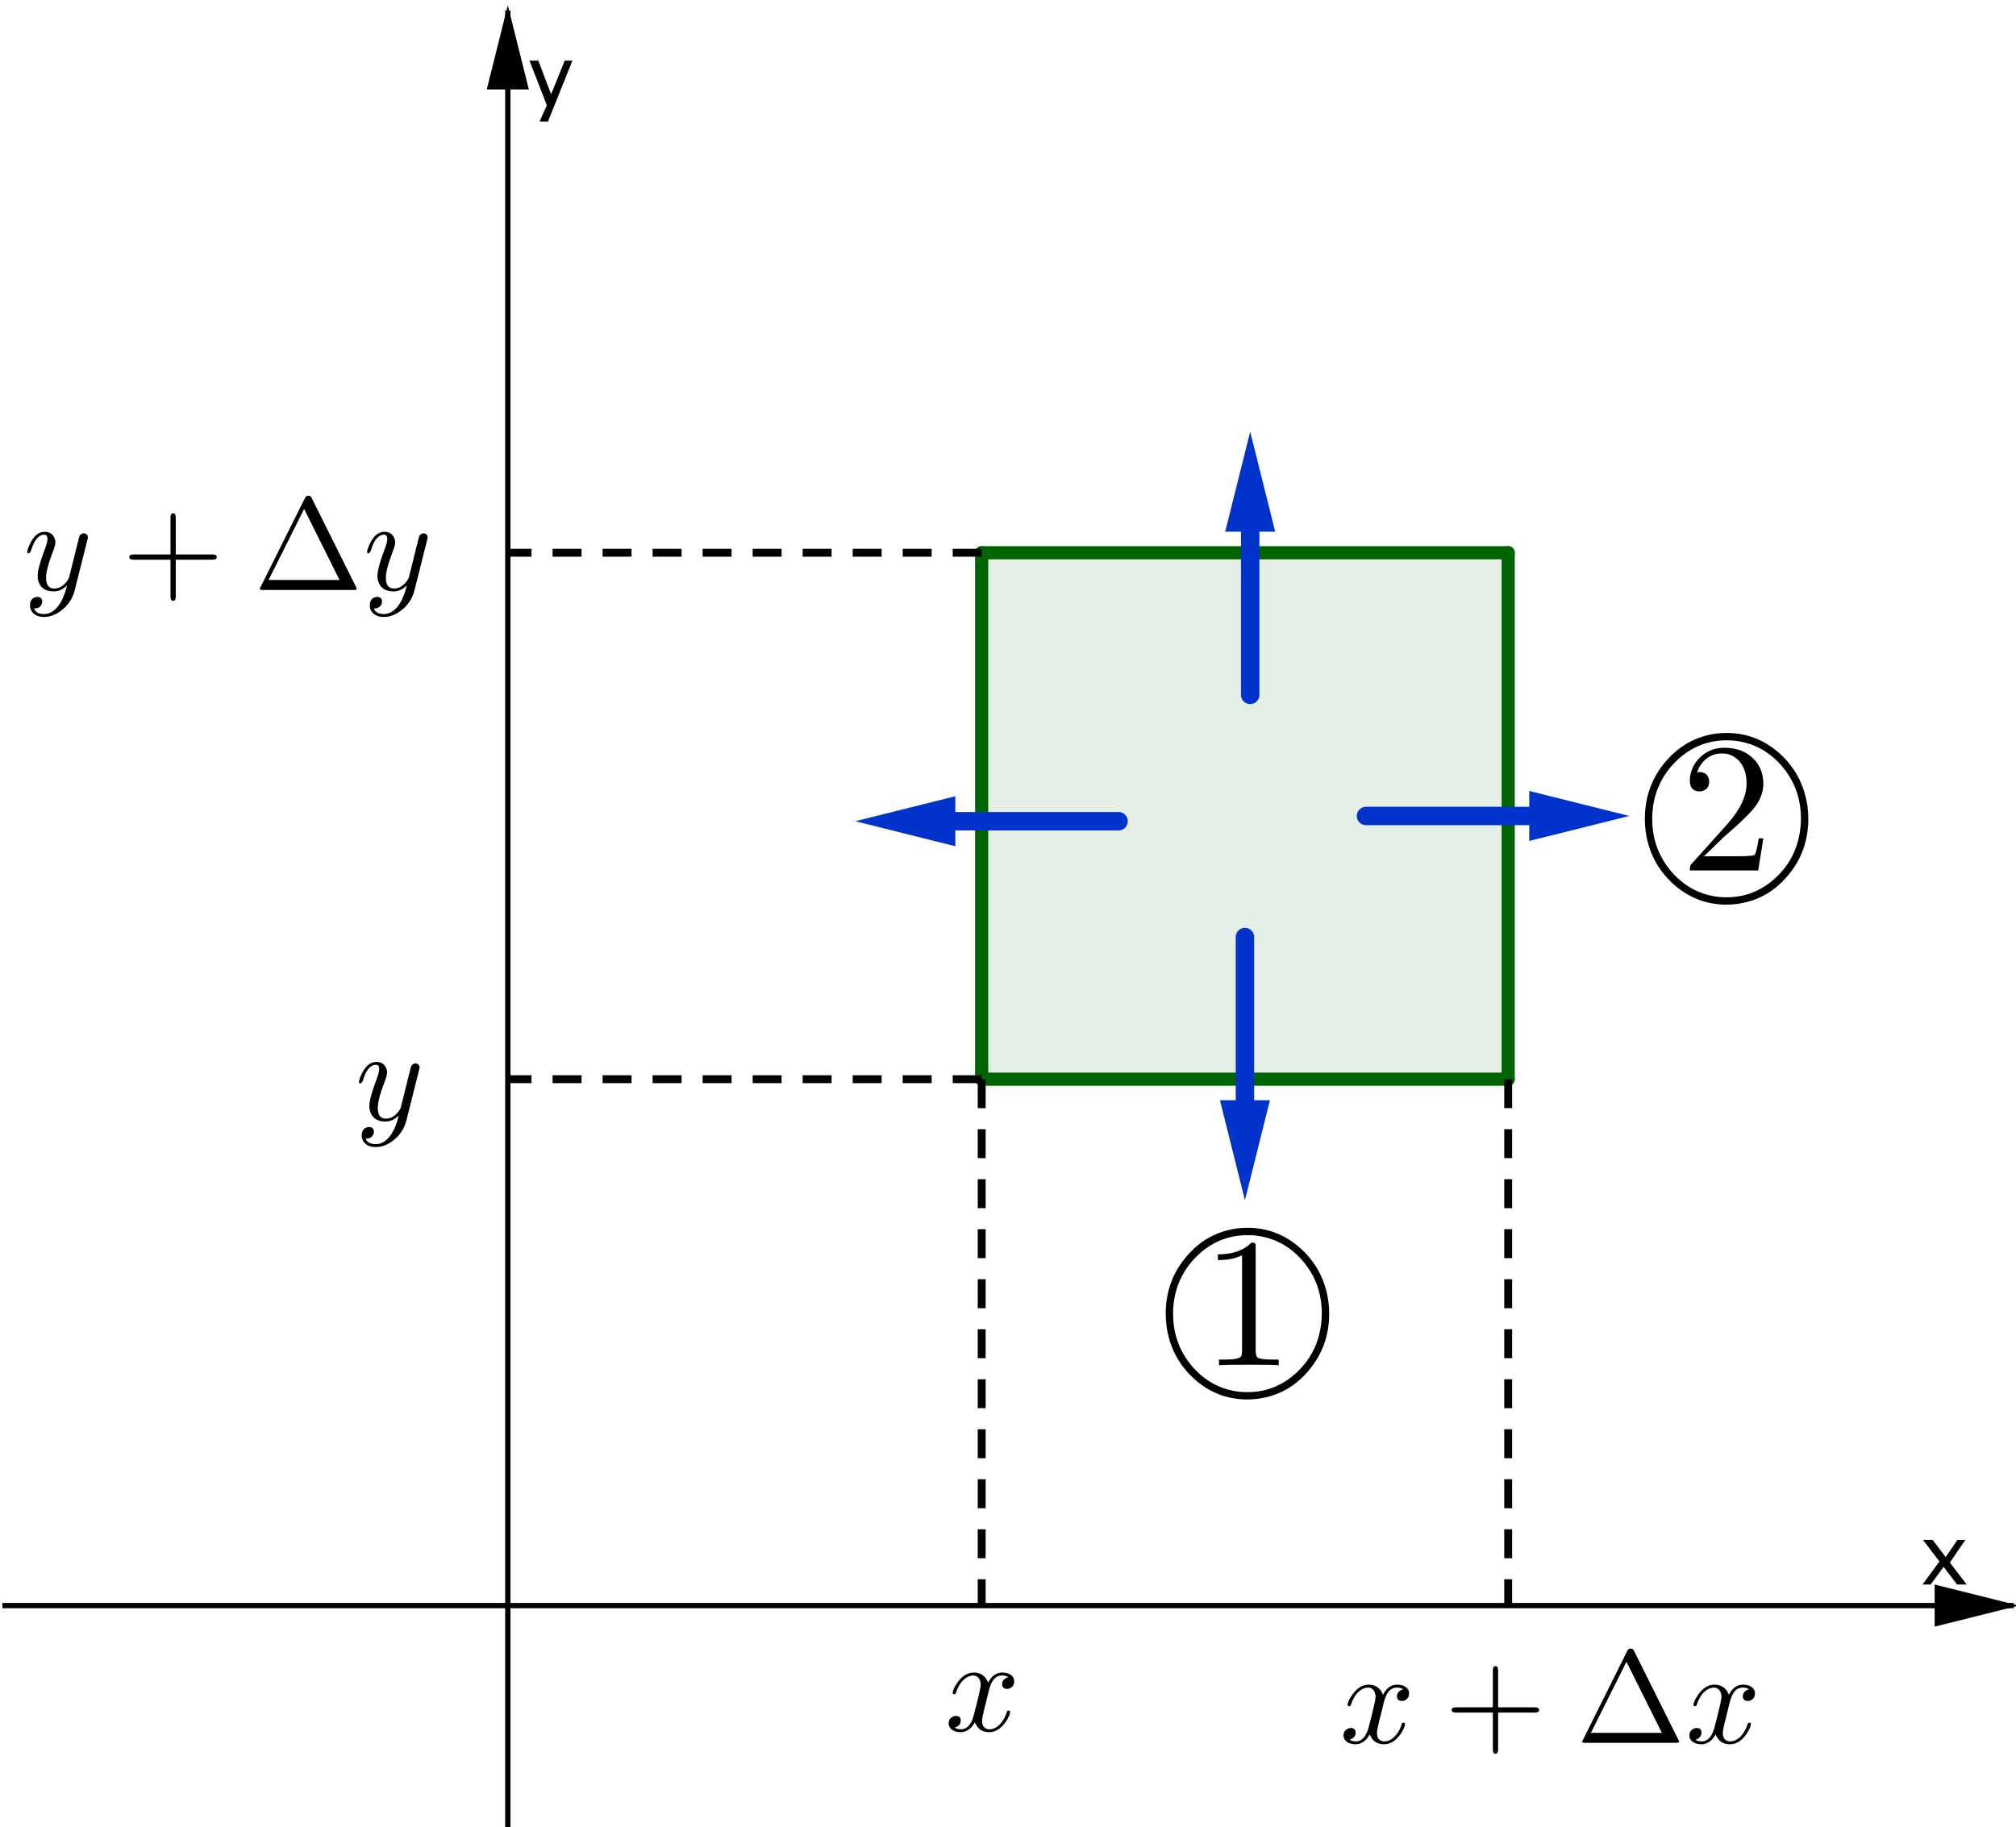
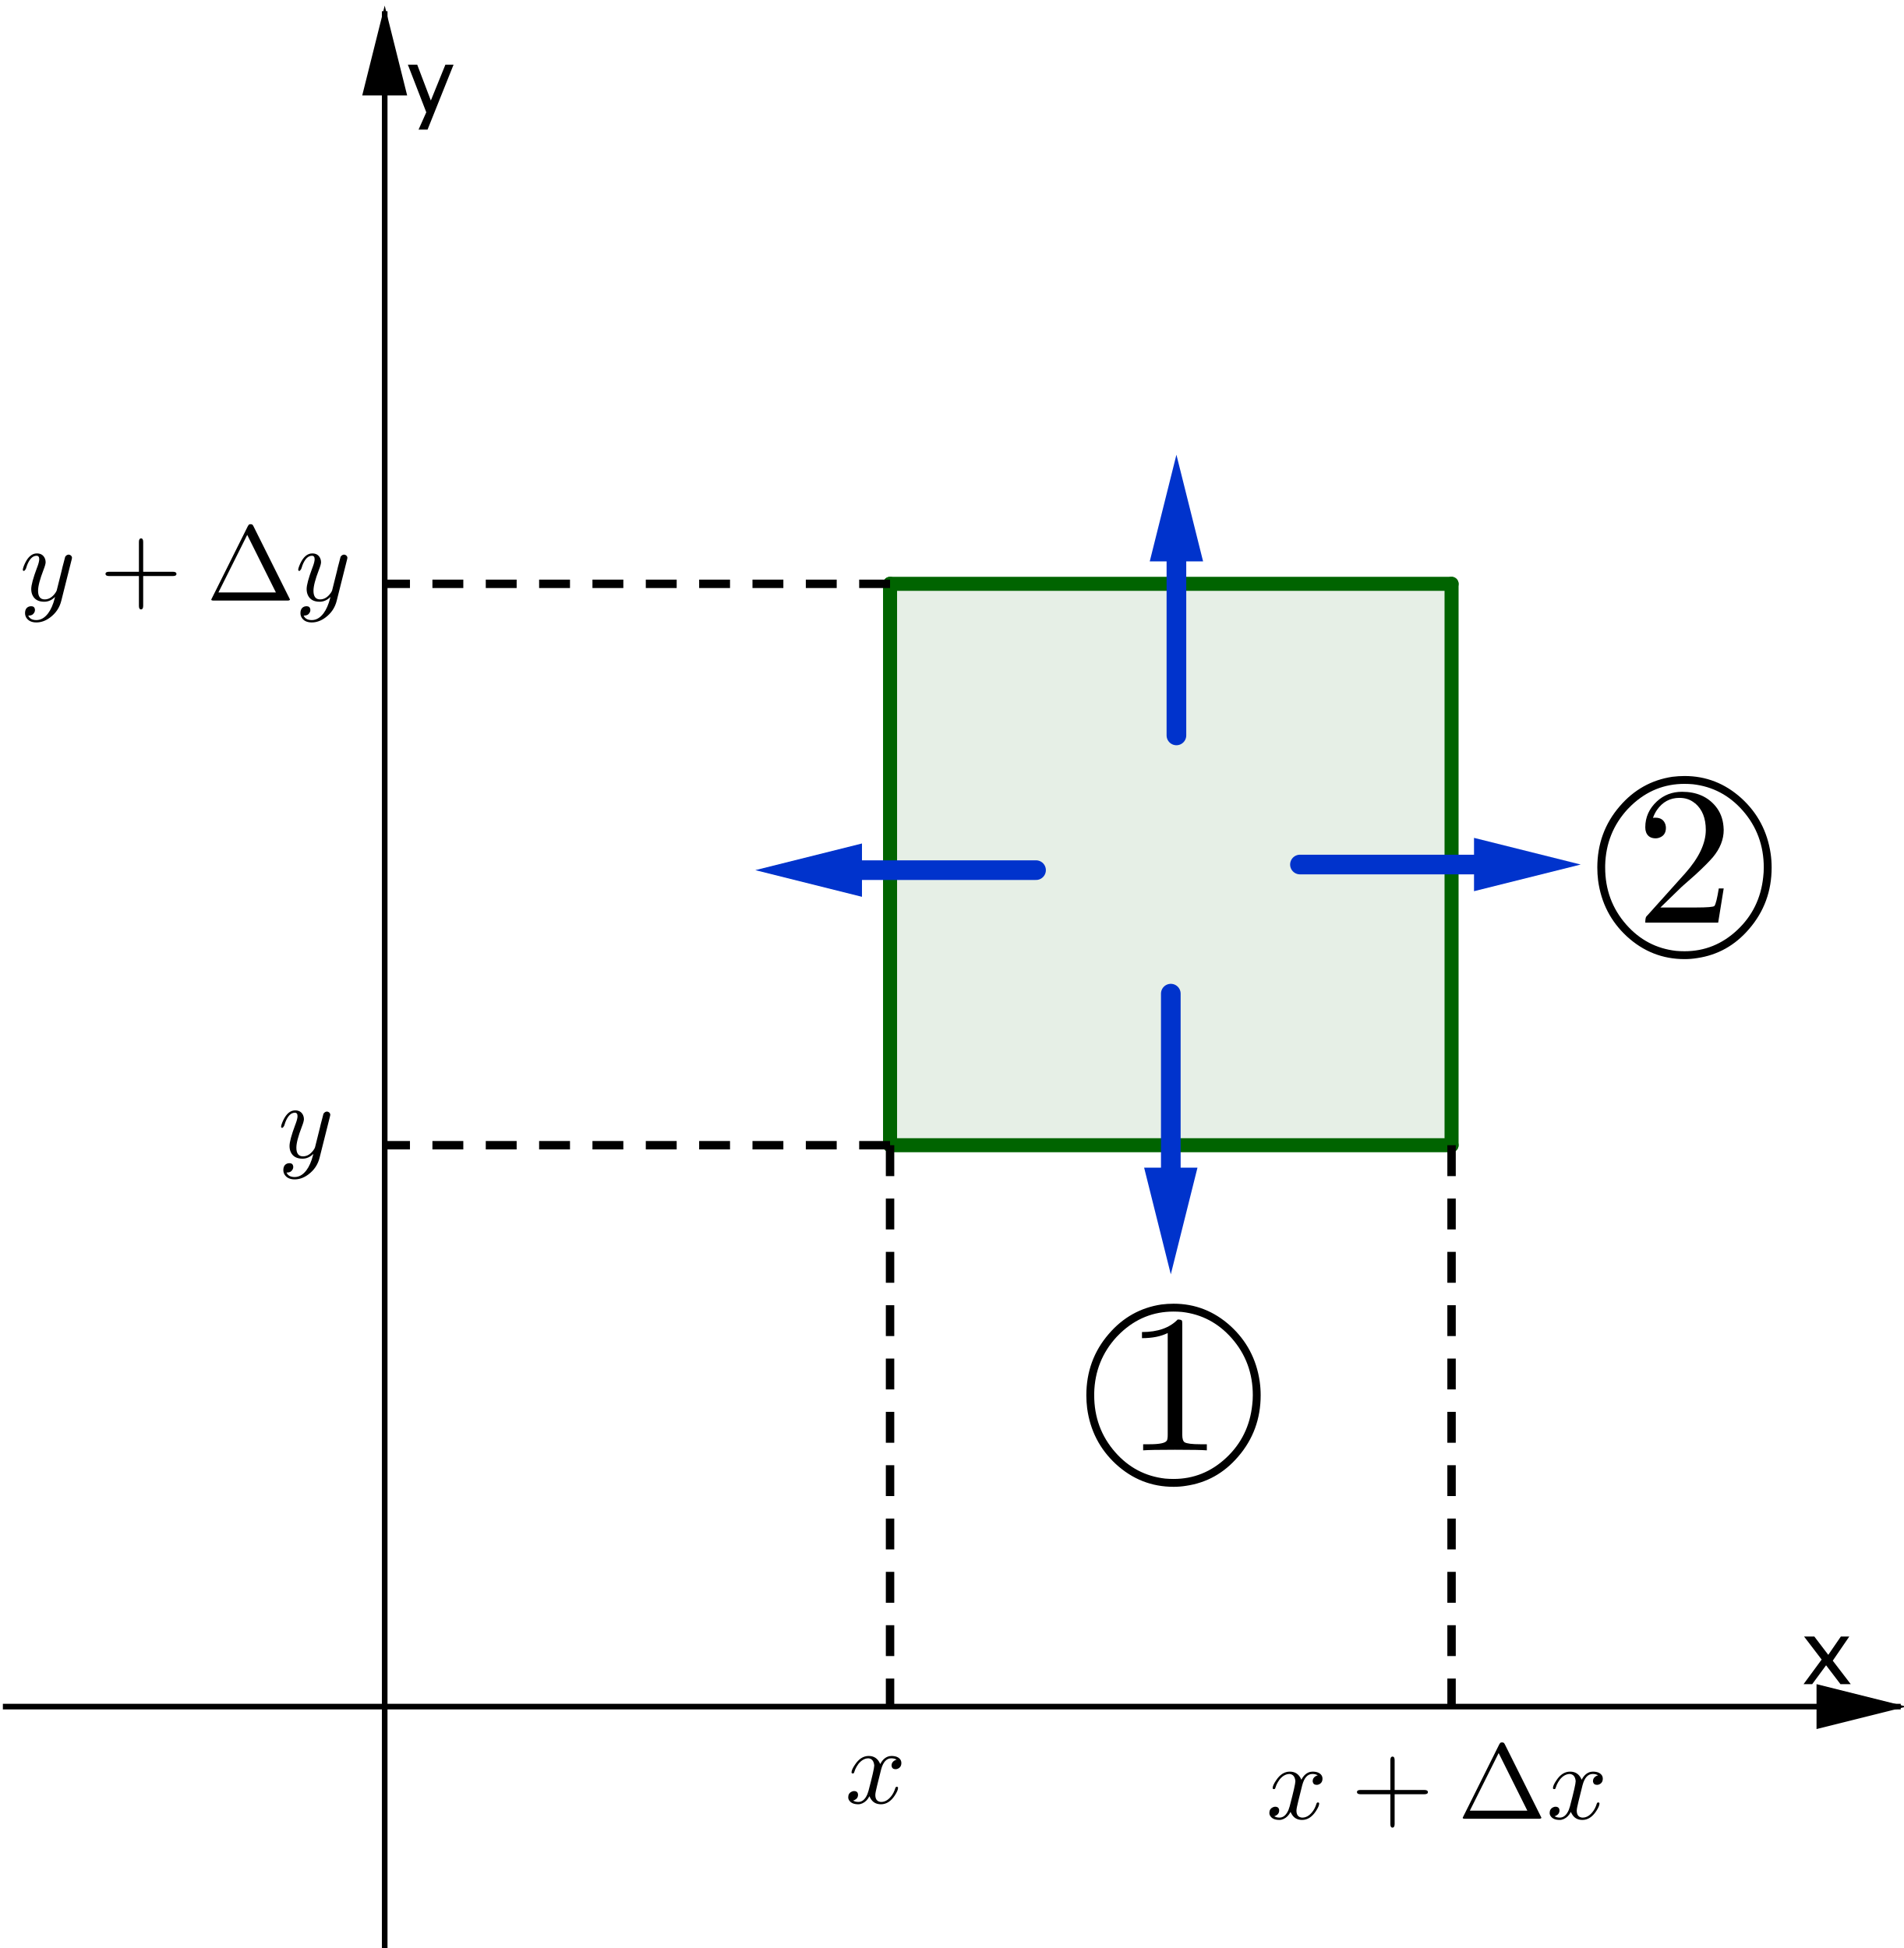
- <svg xmlns="http://www.w3.org/2000/svg" version="1.1" baseProfile="full" width="7.68cm" height="6.96cm" viewBox="0 0 382 347">
+ <svg xmlns="http://www.w3.org/2000/svg" version="1.1" baseProfile="full" width="6.8cm" height="6.96cm" viewBox="0 0 338 347">
  <g stroke-linejoin="miter" stroke-dashoffset="0" stroke-dasharray="none" stroke-width="1" stroke-miterlimit="10.000" stroke-linecap="square">
-     <clipPath id="clipf5a76d91-ccb7-4943-9542-e027c206a05f">
-       <path d="M 0 0 L 0 348.00 L 384.00 348.00 L 384.00 0 z" />
+     <clipPath id="clip9ae12193-d553-4bf1-9057-051fea4998c6">
+       <path d="M 0 0 L 0 348.00 L 340.00 348.00 L 340.00 0 z" />
    </clipPath>
    <g clip-path="url(#clip1)">
      <g stroke-linecap="butt" fill="none" stroke-opacity="1" stroke="#000000">
-         <path d="M 96.000 2 L 96.000 348.00" />
-       </g>
-     </g>
-     <clipPath id="clip54fddfed-8ec9-4b27-a1eb-211679fb5593">
-       <path d="M 0 0 L 0 348.00 L 384.00 348.00 L 384.00 0 z" />
+         <path d="M 68.000 2 L 68.000 348.00" />
+       </g>
+     </g>
+     <clipPath id="clip8e96bcf0-d6ca-421d-8b71-a5810234c056">
+       <path d="M 0 0 L 0 348.00 L 340.00 348.00 L 340.00 0 z" />
    </clipPath>
    <g clip-path="url(#clip2)">
      <g fill-opacity="1" fill-rule="evenodd" stroke="none" fill="#000000">
-         <path d="M 96.000 1 L 92.000 17.000 L 100.00 17.000" />
-       </g>
-     </g>
-     <clipPath id="clipb3a386b8-7bfa-4c34-b849-2a74854b90ea">
-       <path d="M 0 0 L 0 348.00 L 384.00 348.00 L 384.00 0 z" />
+         <path d="M 68.000 1 L 64.000 17.000 L 72.000 17.000" />
+       </g>
+     </g>
+     <clipPath id="clip9962ecc7-0a0c-494b-a7c6-99ac85538ab0">
+       <path d="M 0 0 L 0 348.00 L 340.00 348.00 L 340.00 0 z" />
    </clipPath>
    <g clip-path="url(#clip3)">
      <g fill-opacity="1" fill-rule="nonzero" stroke="none" fill="#000000">
-         <path d="M 364.69 301.00 L 367.91 296.62 L 364.78 292.52 L 366.61 292.52 L 369.09 295.78 L 371.33 292.52 L 372.83 292.52 L 369.89 296.82 L 373.09 301.00 L 371.26 301.00 L 368.70 297.64 L 366.23 301.00 z" />
-       </g>
-     </g>
-     <clipPath id="clip3af78b5c-2712-4548-a642-201ac1ee5477">
-       <path d="M 0 0 L 0 348.00 L 384.00 348.00 L 384.00 0 z" />
+         <path d="M 320.69 300.00 L 323.91 295.62 L 320.78 291.52 L 322.61 291.52 L 325.09 294.78 L 327.33 291.52 L 328.83 291.52 L 325.89 295.82 L 329.09 300.00 L 327.26 300.00 L 324.70 296.64 L 322.23 300.00 z" />
+       </g>
+     </g>
+     <clipPath id="clipfbcf6be1-4d31-4c68-b67e-76f422198481">
+       <path d="M 0 0 L 0 348.00 L 340.00 348.00 L 340.00 0 z" />
    </clipPath>
    <g clip-path="url(#clip4)">
      <g stroke-linecap="butt" fill="none" stroke-opacity="1" stroke="#000000">
-         <path d="M 0 305.00 L 382.00 305.00" />
-       </g>
-     </g>
-     <clipPath id="clip9bc719bb-3a23-44fe-ac53-465cf47d58a6">
-       <path d="M 0 0 L 0 348.00 L 384.00 348.00 L 384.00 0 z" />
+         <path d="M 0 304.00 L 338.00 304.00" />
+       </g>
+     </g>
+     <clipPath id="clip79d69c53-ed7d-4690-8ce3-50c0775684d0">
+       <path d="M 0 0 L 0 348.00 L 340.00 348.00 L 340.00 0 z" />
    </clipPath>
    <g clip-path="url(#clip5)">
      <g fill-opacity="1" fill-rule="evenodd" stroke="none" fill="#000000">
-         <path d="M 383.00 305.00 L 367.00 301.00 L 367.00 309.00" />
-       </g>
-     </g>
-     <clipPath id="clipfdd0ee21-1185-4fad-9022-0f773f944be1">
-       <path d="M 0 0 L 0 348.00 L 384.00 348.00 L 384.00 0 z" />
+         <path d="M 339.00 304.00 L 323.00 300.00 L 323.00 308.00" />
+       </g>
+     </g>
+     <clipPath id="clip9ae602a6-d665-45ac-900e-47a4b9bef5b4">
+       <path d="M 0 0 L 0 348.00 L 340.00 348.00 L 340.00 0 z" />
    </clipPath>
    <g clip-path="url(#clip6)">
      <g fill-opacity="1" fill-rule="nonzero" stroke="none" fill="#000000">
-         <path d="M 102.03 23.086 L 103.41 20.000 L 100.12 11.516 L 101.79 11.516 L 104.22 17.906 L 106.81 11.516 L 108.27 11.516 L 103.63 23.086 z" />
+         <path d="M 74.031 23.086 L 75.406 20.000 L 72.125 11.516 L 73.789 11.516 L 76.219 17.906 L 78.812 11.516 L 80.266 11.516 L 75.633 23.086 z" />
      </g>
    </g>
    <g id="misc">
</g>
    <g id="layer0">
-       <clipPath id="clip865c3673-dd3d-42a3-aaa5-0f8617b59ce8">
-         <path d="M 0 0 L 0 348.00 L 384.00 348.00 L 384.00 0 z" />
+       <clipPath id="clipf68428cb-a80f-4a09-8027-8e4aee137f52">
+         <path d="M 0 0 L 0 348.00 L 340.00 348.00 L 340.00 0 z" />
      </clipPath>
      <g clip-path="url(#clip7)">
        <g fill-opacity=".098" fill-rule="evenodd" stroke="none" fill="#006400">
-           <path d="M 186.00 205.00 L 286.00 205.00 L 286.00 105.00 L 186.00 105.00 z" />
-         </g>
-       </g>
-       <clipPath id="clip3eb8ace2-e24b-45b8-b11d-16bbaebdebc8">
-         <path d="M 0 0 L 0 348.00 L 384.00 348.00 L 384.00 0 z" />
+           <path d="M 158.00 204.00 L 258.00 204.00 L 258.00 104.00 L 158.00 104.00 z" />
+         </g>
+       </g>
+       <clipPath id="clipe77d8975-646d-4694-afe4-d7eebb512170">
+         <path d="M 0 0 L 0 348.00 L 340.00 348.00 L 340.00 0 z" />
      </clipPath>
      <g clip-path="url(#clip8)">
        <g stroke-linejoin="round" stroke-width="2.5" stroke-linecap="round" fill="none" stroke-opacity="1" stroke="#006400">
-           <path d="M 186.00 205.00 L 286.00 205.00" />
-         </g>
-       </g>
-       <clipPath id="clipa666c9d2-74e6-4100-b99c-c12c3aca51a2">
-         <path d="M 0 0 L 0 348.00 L 384.00 348.00 L 384.00 0 z" />
+           <path d="M 158.00 204.00 L 258.00 204.00" />
+         </g>
+       </g>
+       <clipPath id="clip48c85a85-00d1-4fe7-9abc-50c2aa77a776">
+         <path d="M 0 0 L 0 348.00 L 340.00 348.00 L 340.00 0 z" />
      </clipPath>
      <g clip-path="url(#clip9)">
        <g stroke-linejoin="round" stroke-width="2.5" stroke-linecap="round" fill="none" stroke-opacity="1" stroke="#006400">
-           <path d="M 286.00 205.00 L 286.00 105.00" />
-         </g>
-       </g>
-       <clipPath id="clipbdc1eb31-148b-4638-aa3d-8a8632d91310">
-         <path d="M 0 0 L 0 348.00 L 384.00 348.00 L 384.00 0 z" />
+           <path d="M 258.00 204.00 L 258.00 104.00" />
+         </g>
+       </g>
+       <clipPath id="clip718f94e5-3236-4d40-9fb7-51bdd05357c2">
+         <path d="M 0 0 L 0 348.00 L 340.00 348.00 L 340.00 0 z" />
      </clipPath>
      <g clip-path="url(#clip10)">
        <g stroke-linejoin="round" stroke-width="2.5" stroke-linecap="round" fill="none" stroke-opacity="1" stroke="#006400">
-           <path d="M 286.00 105.00 L 186.00 105.00" />
-         </g>
-       </g>
-       <clipPath id="clipd96dfcbe-5755-4b04-b04f-d5a28ea68751">
-         <path d="M 0 0 L 0 348.00 L 384.00 348.00 L 384.00 0 z" />
+           <path d="M 258.00 104.00 L 158.00 104.00" />
+         </g>
+       </g>
+       <clipPath id="clip077f83de-2d8b-49e7-99a4-f3e34f68bdc6">
+         <path d="M 0 0 L 0 348.00 L 340.00 348.00 L 340.00 0 z" />
      </clipPath>
      <g clip-path="url(#clip11)">
        <g stroke-linejoin="round" stroke-width="2.5" stroke-linecap="round" fill="none" stroke-opacity="1" stroke="#006400">
-           <path d="M 186.00 105.00 L 186.00 205.00" />
-         </g>
-       </g>
-       <clipPath id="clipc1453863-7a98-4d8e-93c1-88c222662f77">
-         <path d="M 0 0 L 0 348.00 L 384.00 348.00 L 384.00 0 z" />
+           <path d="M 158.00 104.00 L 158.00 204.00" />
+         </g>
+       </g>
+       <clipPath id="clip3eb76202-ea87-40f0-9c02-502a250dd2de">
+         <path d="M 0 0 L 0 348.00 L 340.00 348.00 L 340.00 0 z" />
      </clipPath>
      <g clip-path="url(#clip12)">
        <g stroke-linejoin="round" stroke-dasharray="5.5,4" stroke-width="1.5" stroke-linecap="butt" fill="none" stroke-opacity="1" stroke="#000000">
-           <path d="M 186.00 205.00 L 186.00 305.00" />
-         </g>
-       </g>
-       <clipPath id="clip49edf885-61ed-4338-836b-2ffe932816fc">
-         <path d="M 0 0 L 0 348.00 L 384.00 348.00 L 384.00 0 z" />
+           <path d="M 158.00 204.00 L 158.00 304.00" />
+         </g>
+       </g>
+       <clipPath id="clip0498822d-cd9a-48c4-8aac-201b2f7b80b4">
+         <path d="M 0 0 L 0 348.00 L 340.00 348.00 L 340.00 0 z" />
      </clipPath>
      <g clip-path="url(#clip13)">
        <g stroke-linejoin="round" stroke-dasharray="5.5,4" stroke-width="1.5" stroke-linecap="butt" fill="none" stroke-opacity="1" stroke="#000000">
-           <path d="M 286.00 205.00 L 286.00 305.00" />
-         </g>
-       </g>
-       <clipPath id="clip1b794e50-c1fd-4619-b6ff-5e6e256f02b1">
-         <path d="M 0 0 L 0 348.00 L 384.00 348.00 L 384.00 0 z" />
+           <path d="M 258.00 204.00 L 258.00 304.00" />
+         </g>
+       </g>
+       <clipPath id="clip7521f40b-10ec-41e3-98c6-e603b0f3c3c3">
+         <path d="M 0 0 L 0 348.00 L 340.00 348.00 L 340.00 0 z" />
      </clipPath>
      <g clip-path="url(#clip14)">
        <g stroke-linejoin="round" stroke-dasharray="5.5,4" stroke-width="1.5" stroke-linecap="butt" fill="none" stroke-opacity="1" stroke="#000000">
-           <path d="M 186.00 205.00 L 96.000 205.00" />
-         </g>
-       </g>
-       <clipPath id="clipd677cfb6-a8fa-4bca-9d3e-5395bc6534b2">
-         <path d="M 0 0 L 0 348.00 L 384.00 348.00 L 384.00 0 z" />
+           <path d="M 158.00 204.00 L 68.000 204.00" />
+         </g>
+       </g>
+       <clipPath id="clip04e8d688-a4d6-4e18-8044-35c9f4f82231">
+         <path d="M 0 0 L 0 348.00 L 340.00 348.00 L 340.00 0 z" />
      </clipPath>
      <g clip-path="url(#clip15)">
        <g stroke-linejoin="round" stroke-dasharray="5.5,4" stroke-width="1.5" stroke-linecap="butt" fill="none" stroke-opacity="1" stroke="#000000">
-           <path d="M 186.00 105.00 L 96.000 105.00" />
-         </g>
-       </g>
-       <clipPath id="clip81ba4c4c-3e2c-4f24-9b16-47a0ca1964a3">
-         <path d="M 0 0 L 0 348.00 L 384.00 348.00 L 384.00 0 z" />
+           <path d="M 158.00 104.00 L 68.000 104.00" />
+         </g>
+       </g>
+       <clipPath id="clip62a51de1-d98c-4bdc-bb93-13cdaf894ba8">
+         <path d="M 0 0 L 0 348.00 L 340.00 348.00 L 340.00 0 z" />
      </clipPath>
      <g clip-path="url(#clip16)">
        <g stroke-linejoin="round" stroke-width="3.5" stroke-linecap="round" fill="none" stroke-opacity="1" stroke="#0033cc">
-           <path d="M 259.00 155.00 L 290.00 155.00" />
-         </g>
-       </g>
-       <clipPath id="clipbf05829f-f8e8-4995-bdb7-36f2486b9797">
-         <path d="M 0 0 L 0 348.00 L 384.00 348.00 L 384.00 0 z" />
+           <path d="M 231.00 154.00 L 262.00 154.00" />
+         </g>
+       </g>
+       <clipPath id="clipb8245193-8da2-4a5e-a566-f6a55c71c559">
+         <path d="M 0 0 L 0 348.00 L 340.00 348.00 L 340.00 0 z" />
      </clipPath>
      <g clip-path="url(#clip17)">
        <g fill-opacity="1" fill-rule="evenodd" stroke="none" fill="#0033cc">
-           <path d="M 309.00 155.00 L 290.00 159.75 L 290.00 150.25 z" />
-         </g>
-       </g>
-       <clipPath id="clip3a5cc979-1db1-488a-9682-4a2fbd8bba92">
-         <path d="M 0 0 L 0 348.00 L 384.00 348.00 L 384.00 0 z" />
+           <path d="M 281.00 154.00 L 262.00 158.75 L 262.00 149.25 z" />
+         </g>
+       </g>
+       <clipPath id="clip26d830a5-d105-4b45-9683-f4454e428a84">
+         <path d="M 0 0 L 0 348.00 L 340.00 348.00 L 340.00 0 z" />
      </clipPath>
      <g clip-path="url(#clip18)">
        <g stroke-linejoin="round" stroke-width="3.5" stroke-linecap="round" fill="none" stroke-opacity="1" stroke="#0033cc">
-           <path d="M 212.00 156.00 L 181.00 156.00" />
-         </g>
-       </g>
-       <clipPath id="clip9de3688a-6a7d-4079-8ebf-980f00bcca06">
-         <path d="M 0 0 L 0 348.00 L 384.00 348.00 L 384.00 0 z" />
+           <path d="M 184.00 155.00 L 153.00 155.00" />
+         </g>
+       </g>
+       <clipPath id="clip5626bf5c-bec4-4679-bd32-34c5d9f6ea1c">
+         <path d="M 0 0 L 0 348.00 L 340.00 348.00 L 340.00 0 z" />
      </clipPath>
      <g clip-path="url(#clip19)">
        <g fill-opacity="1" fill-rule="evenodd" stroke="none" fill="#0033cc">
-           <path d="M 162.00 156.00 L 181.00 151.25 L 181.00 160.75 z" />
-         </g>
-       </g>
-       <clipPath id="clipb137d4ff-2723-4d5c-8ea8-d16f3e48d62d">
-         <path d="M 0 0 L 0 348.00 L 384.00 348.00 L 384.00 0 z" />
+           <path d="M 134.00 155.00 L 153.00 150.25 L 153.00 159.75 z" />
+         </g>
+       </g>
+       <clipPath id="clip62588f01-2513-4621-b840-b02606345c3f">
+         <path d="M 0 0 L 0 348.00 L 340.00 348.00 L 340.00 0 z" />
      </clipPath>
      <g clip-path="url(#clip20)">
        <g stroke-linejoin="round" stroke-width="3.5" stroke-linecap="round" fill="none" stroke-opacity="1" stroke="#0033cc">
-           <path d="M 237.00 132.00 L 237.00 101.00" />
-         </g>
-       </g>
-       <clipPath id="clip3758a3e2-44f7-4047-b85f-13d7478a8f48">
-         <path d="M 0 0 L 0 348.00 L 384.00 348.00 L 384.00 0 z" />
+           <path d="M 209.00 131.00 L 209.00 100.00" />
+         </g>
+       </g>
+       <clipPath id="clipdb756b41-4c28-4222-a1cf-c6b78cdf1210">
+         <path d="M 0 0 L 0 348.00 L 340.00 348.00 L 340.00 0 z" />
      </clipPath>
      <g clip-path="url(#clip21)">
        <g fill-opacity="1" fill-rule="evenodd" stroke="none" fill="#0033cc">
-           <path d="M 237.00 82.000 L 241.75 101.00 L 232.25 101.00 z" />
-         </g>
-       </g>
-       <clipPath id="clip4b70c313-ea52-4f12-8452-04872b8842a2">
-         <path d="M 0 0 L 0 348.00 L 384.00 348.00 L 384.00 0 z" />
+           <path d="M 209.00 81.000 L 213.75 100.00 L 204.25 100.00 z" />
+         </g>
+       </g>
+       <clipPath id="clip53fa7d74-f05e-4a9d-9bb4-afd1547ace84">
+         <path d="M 0 0 L 0 348.00 L 340.00 348.00 L 340.00 0 z" />
      </clipPath>
      <g clip-path="url(#clip22)">
        <g stroke-linejoin="round" stroke-width="3.5" stroke-linecap="round" fill="none" stroke-opacity="1" stroke="#0033cc">
-           <path d="M 236.00 178.00 L 236.00 209.00" />
-         </g>
-       </g>
-       <clipPath id="clip4388a679-4ae0-44ec-ac8f-8c52ecd8a919">
-         <path d="M 0 0 L 0 348.00 L 384.00 348.00 L 384.00 0 z" />
+           <path d="M 208.00 177.00 L 208.00 208.00" />
+         </g>
+       </g>
+       <clipPath id="clipa7d44e68-c0e2-40e3-9424-df65436206f5">
+         <path d="M 0 0 L 0 348.00 L 340.00 348.00 L 340.00 0 z" />
      </clipPath>
      <g clip-path="url(#clip23)">
        <g fill-opacity="1" fill-rule="evenodd" stroke="none" fill="#0033cc">
-           <path d="M 236.00 228.00 L 231.25 209.00 L 240.75 209.00 z" />
-         </g>
-       </g>
-       <g transform="matrix(.35, 0, 0, .35, 227.75, 259.35)">
-         <clipPath id="clip23cf01c6-dc9a-4b81-88f2-add4a4fc3e73">
-           <path d="M -650.71 -740.99 L -650.71 253.30 L 446.43 253.30 L 446.43 -740.99 z" />
+           <path d="M 208.00 227.00 L 203.25 208.00 L 212.75 208.00 z" />
+         </g>
+       </g>
+       <g transform="matrix(.35, 0, 0, .35, 199.75, 258.35)">
+         <clipPath id="clip101ea15c-e61c-4cbf-acfd-721f673205d5">
+           <path d="M -570.71 -738.13 L -570.71 256.15 L 400.71 256.15 L 400.71 -738.13 z" />
        </clipPath>
        <g clip-path="url(#clip24)">
          <g fill-opacity="1" fill-rule="nonzero" stroke="none" fill="#000000">
            <path d="M 29.406 -64.000 L 29.406 -7.906 Q 29.406 -4.906 30.594 -4.094 Q 32.297 -3.094 38.703 -3.094 L 41.906 -3.094 L 41.906 -0 Q 38.406 -.297 25.703 -.297 Q 13.000 -.297 9.5 -0 L 9.5 -3.094 L 12.703 -3.094 Q 20.406 -3.094 21.500 -4.906 L 21.594 -5 Q 22.000 -5.797 22.000 -7.906 L 22.000 -59.703 Q 16.797 -57.094 8.906 -57.094 L 8.906 -60.203 Q 20.906 -60.203 27.094 -66.594 Q 29.000 -66.594 29.297 -65.906 L 29.297 -65.906 L 29.297 -65.797 Q 29.406 -65.500 29.406 -64.000 z" />
          </g>
        </g>
      </g>
-       <g transform="matrix(.35, 0, 0, .35, 219.00, 258.29)">
-         <clipPath id="clipacb722ae-f96d-42a1-961f-5432a8b10929">
-           <path d="M -625.71 -737.97 L -625.71 256.31 L 471.43 256.31 L 471.43 -737.97 z" />
+       <g transform="matrix(.35, 0, 0, .35, 191.00, 257.29)">
+         <clipPath id="clip29181e7f-5c86-46fb-8219-d520bccc54d6">
+           <path d="M -545.71 -735.11 L -545.71 259.17 L 425.71 259.17 L 425.71 -735.11 z" />
        </clipPath>
        <g clip-path="url(#clip25)">
          <g fill-opacity="1" fill-rule="nonzero" stroke="none" fill="#000000">
            <path d="M 94.297 -25.000 Q 94.297 -7 82.797 6.297 Q 72.094 18.797 56.297 21.094 Q 53.203 21.594 50.000 21.594 Q 33.203 21.594 20.594 10.000 Q 8.297 -1.406 6 -18.406 Q 5.594 -21.703 5.594 -25.000 Q 5.594 -43.000 17.000 -56.203 Q 27.797 -68.797 43.797 -71.203 Q 46.906 -71.594 50.000 -71.594 Q 66.406 -71.594 78.906 -60.297 Q 91.297 -49.000 93.797 -32.094 Q 94.297 -28.594 94.297 -25.000 z M 50.000 17.594 Q 65.297 17.594 76.797 6.797 Q 88.297 -4 90.000 -20.094 Q 90.297 -22.500 90.297 -25.000 Q 90.297 -41.797 79.594 -54.000 Q 69.297 -65.703 54.203 -67.406 Q 52.094 -67.594 49.906 -67.594 Q 34.594 -67.594 23.094 -56.797 L 21.297 -55.000 L 21.094 -54.797 Q 10.000 -42.797 9.594 -26.094 L 9.594 -25.000 Q 9.594 -8.203 20.297 4 Q 30.594 15.703 45.703 17.406 Q 47.797 17.594 50.000 17.594 z" />
          </g>
        </g>
      </g>
-       <g transform="matrix(.35, 0, 0, .35, 318.75, 165.35)">
-         <clipPath id="clipd1f11083-9740-4b11-92ea-1cb1c0440143">
-           <path d="M -910.71 -472.42 L -910.71 521.87 L 186.43 521.87 L 186.43 -472.42 z" />
+       <g transform="matrix(.35, 0, 0, .35, 290.75, 164.35)">
+         <clipPath id="clip2cdb0ee4-7661-4182-b360-3285f2778b80">
+           <path d="M -830.71 -469.56 L -830.71 524.73 L 140.71 524.73 L 140.71 -469.56 z" />
        </clipPath>
        <g clip-path="url(#clip26)">
          <g fill-opacity="1" fill-rule="nonzero" stroke="none" fill="#000000">
            <path d="M 44.906 -17.406 L 44.906 -17.406 L 42.094 -0 L 5 -0 Q 5 -2.5 5.594 -3.203 L 6.094 -3.703 L 25.297 -25.094 Q 35.797 -36.906 35.797 -47.203 Q 35.797 -56.094 30.406 -60.703 L 30.297 -60.797 L 30.203 -60.797 Q 27.000 -63.500 22.406 -63.500 Q 15.203 -63.500 10.906 -57.297 Q 9.703 -55.500 8.906 -53.297 Q 9.203 -53.406 10.203 -53.406 Q 14.203 -53.406 15.297 -49.797 L 15.297 -49.703 Q 15.500 -49.000 15.500 -48.203 Q 15.500 -44.203 11.703 -43.094 Q 10.906 -42.906 10.297 -42.906 Q 6.594 -42.906 5.406 -46.000 Q 5 -47.094 5 -48.500 Q 5 -56.203 10.906 -61.703 Q 16.203 -66.594 23.703 -66.594 Q 34.703 -66.594 40.797 -59.203 Q 44.297 -54.906 44.797 -49.000 Q 44.906 -48.094 44.906 -47.203 Q 44.906 -39.906 39.406 -33.297 Q 36.500 -29.906 30.406 -24.297 L 24.297 -18.906 L 23.297 -18.000 L 12.703 -7.703 L 30.703 -7.703 Q 39.500 -7.703 40.203 -8.5 Q 41.203 -9.906 42.406 -17.406 L 44.906 -17.406 z" />
          </g>
        </g>
      </g>
-       <g transform="matrix(.35, 0, 0, .35, 310.00, 164.29)">
-         <clipPath id="clip6d333977-2e32-4853-8cce-23f992c7c3de">
-           <path d="M -885.71 -469.40 L -885.71 524.89 L 211.43 524.89 L 211.43 -469.40 z" />
+       <g transform="matrix(.35, 0, 0, .35, 282.00, 163.29)">
+         <clipPath id="clip7451ee07-126e-4357-9bbb-dabc531c0a66">
+           <path d="M -805.71 -466.54 L -805.71 527.74 L 165.71 527.74 L 165.71 -466.54 z" />
        </clipPath>
        <g clip-path="url(#clip27)">
          <g fill-opacity="1" fill-rule="nonzero" stroke="none" fill="#000000">
            <path d="M 94.297 -25.000 Q 94.297 -7 82.797 6.297 Q 72.094 18.797 56.297 21.094 Q 53.203 21.594 50.000 21.594 Q 33.203 21.594 20.594 10.000 Q 8.297 -1.406 6 -18.406 Q 5.594 -21.703 5.594 -25.000 Q 5.594 -43.000 17.000 -56.203 Q 27.797 -68.797 43.797 -71.203 Q 46.906 -71.594 50.000 -71.594 Q 66.406 -71.594 78.906 -60.297 Q 91.297 -49.000 93.797 -32.094 Q 94.297 -28.594 94.297 -25.000 z M 50.000 17.594 Q 65.297 17.594 76.797 6.797 Q 88.297 -4 90.000 -20.094 Q 90.297 -22.500 90.297 -25.000 Q 90.297 -41.797 79.594 -54.000 Q 69.297 -65.703 54.203 -67.406 Q 52.094 -67.594 49.906 -67.594 Q 34.594 -67.594 23.094 -56.797 L 21.297 -55.000 L 21.094 -54.797 Q 10.000 -42.797 9.594 -26.094 L 9.594 -25.000 Q 9.594 -8.203 20.297 4 Q 30.594 15.703 45.703 17.406 Q 47.797 17.594 50.000 17.594 z" />
          </g>
        </g>
      </g>
-       <g transform="matrix(.25, 0, 0, .25, 179.00, 328.77)">
-         <clipPath id="clipbdc7d751-08d8-4e5a-bbde-1f4ab58f1e11">
-           <path d="M -716.00 -1315.1 L -716.00 76.900 L 820.00 76.900 L 820.00 -1315.1 z" />
+       <g transform="matrix(.19, 0, 0, .19, 150.00, 321.19)">
+         <clipPath id="clip1c5235da-c7bd-41dc-8f85-4b44fc8aab15">
+           <path d="M -789.47 -1690.5 L -789.47 141.11 L 1000.0 141.11 L 1000.0 -1690.5 z" />
        </clipPath>
        <g clip-path="url(#clip28)">
          <g fill-opacity="1" fill-rule="nonzero" stroke="none" fill="#000000">
            <path d="M 33.406 -30.203 L 30.000 -16.500 Q 28.297 -9.703 28.297 -7.703 Q 28.297 -2.5 32.000 -1.406 Q 32.797 -1.094 33.797 -1.094 Q 38.797 -1.094 42.906 -6.094 Q 45.594 -9.297 47.094 -14.203 Q 47.406 -15.297 48.406 -15.297 Q 49.594 -15.297 49.594 -14.297 Q 49.594 -11.797 46.500 -7.094 Q 41.094 1.094 33.594 1.094 Q 26.797 1.094 23.703 -4.594 Q 23.094 -5.5 22.797 -6.5 Q 20.406 -1.703 16.203 .203 Q 14.297 1.094 12.297 1.094 Q 6.297 1.094 3.906 -2.406 Q 2.906 -3.703 2.906 -5.5 Q 2.906 -9.203 6.094 -10.703 Q 7.203 -11.297 8.406 -11.297 Q 11.406 -11.297 12.000 -8.797 Q 12.094 -8.297 12.094 -7.797 Q 12.094 -4.406 8.703 -2.797 Q 8.094 -2.5 7.406 -2.406 Q 9.5 -1.094 12.406 -1.094 Q 17.703 -1.094 20.797 -8.203 Q 21.406 -9.703 21.906 -11.500 Q 27.297 -31.906 27.297 -35.297 Q 26.703 -41.500 21.906 -42.000 Q 16.703 -42.000 12.406 -36.703 L 12.406 -36.594 Q 12.406 -36.500 12.297 -36.500 Q 10.797 -34.500 9.594 -31.906 Q 9.094 -30.703 8.703 -29.500 L 8.5 -28.906 Q 8.297 -27.797 7.203 -27.797 Q 6 -27.797 6 -28.797 Q 6 -31.297 9.203 -36.000 Q 14.594 -44.203 22.094 -44.203 Q 29.797 -44.203 32.906 -36.594 Q 36.094 -42.797 41.406 -44.000 Q 42.406 -44.203 43.406 -44.203 Q 49.297 -44.203 51.703 -40.906 Q 52.703 -39.500 52.703 -37.594 Q 52.703 -33.500 49.000 -32.094 Q 48.094 -31.797 47.297 -31.797 Q 44.203 -31.797 43.594 -34.500 Q 43.500 -34.906 43.500 -35.297 Q 43.500 -38.297 46.406 -40.000 Q 47.297 -40.500 48.297 -40.703 Q 46.203 -42.000 43.297 -42.000 Q 36.500 -42.000 33.703 -31.406 Q 33.500 -30.797 33.406 -30.203 z" />
          </g>
        </g>
      </g>
-       <g transform="matrix(.25, 0, 0, .25, 254.00, 331.07)">
-         <clipPath id="clipd712a6e9-1824-4697-9077-72d73e44f562">
-           <path d="M -1016.0 -1324.3 L -1016.0 67.700 L 520.00 67.700 L 520.00 -1324.3 z" />
+       <g transform="matrix(.19, 0, 0, .19, 225.00, 323.98)">
+         <clipPath id="clip30d6fff9-9eed-4de5-81e8-8f9713cbc0ab">
+           <path d="M -1184.2 -1705.1 L -1184.2 126.44 L 605.26 126.44 L 605.26 -1705.1 z" />
        </clipPath>
        <g clip-path="url(#clip29)">
          <g fill-opacity="1" fill-rule="nonzero" stroke="none" fill="#000000">
            <path d="M 33.406 -30.203 L 30.000 -16.500 Q 28.297 -9.703 28.297 -7.703 Q 28.297 -2.5 32.000 -1.406 Q 32.797 -1.094 33.797 -1.094 Q 38.797 -1.094 42.906 -6.094 Q 45.594 -9.297 47.094 -14.203 Q 47.406 -15.297 48.406 -15.297 Q 49.594 -15.297 49.594 -14.297 Q 49.594 -11.797 46.500 -7.094 Q 41.094 1.094 33.594 1.094 Q 26.797 1.094 23.703 -4.594 Q 23.094 -5.5 22.797 -6.5 Q 20.406 -1.703 16.203 .203 Q 14.297 1.094 12.297 1.094 Q 6.297 1.094 3.906 -2.406 Q 2.906 -3.703 2.906 -5.5 Q 2.906 -9.203 6.094 -10.703 Q 7.203 -11.297 8.406 -11.297 Q 11.406 -11.297 12.000 -8.797 Q 12.094 -8.297 12.094 -7.797 Q 12.094 -4.406 8.703 -2.797 Q 8.094 -2.5 7.406 -2.406 Q 9.5 -1.094 12.406 -1.094 Q 17.703 -1.094 20.797 -8.203 Q 21.406 -9.703 21.906 -11.500 Q 27.297 -31.906 27.297 -35.297 Q 26.703 -41.500 21.906 -42.000 Q 16.703 -42.000 12.406 -36.703 L 12.406 -36.594 Q 12.406 -36.500 12.297 -36.500 Q 10.797 -34.500 9.594 -31.906 Q 9.094 -30.703 8.703 -29.500 L 8.5 -28.906 Q 8.297 -27.797 7.203 -27.797 Q 6 -27.797 6 -28.797 Q 6 -31.297 9.203 -36.000 Q 14.594 -44.203 22.094 -44.203 Q 29.797 -44.203 32.906 -36.594 Q 36.094 -42.797 41.406 -44.000 Q 42.406 -44.203 43.406 -44.203 Q 49.297 -44.203 51.703 -40.906 Q 52.703 -39.500 52.703 -37.594 Q 52.703 -33.500 49.000 -32.094 Q 48.094 -31.797 47.297 -31.797 Q 44.203 -31.797 43.594 -34.500 Q 43.500 -34.906 43.500 -35.297 Q 43.500 -38.297 46.406 -40.000 Q 47.297 -40.500 48.297 -40.703 Q 46.203 -42.000 43.297 -42.000 Q 36.500 -42.000 33.703 -31.406 Q 33.500 -30.797 33.406 -30.203 z" />
          </g>
        </g>
      </g>
-       <g transform="matrix(.25, 0, 0, .25, 273.86, 331.07)">
-         <clipPath id="clip127dc813-72e6-4281-8daf-dc51cb9218ca">
-           <path d="M -1095.4 -1324.3 L -1095.4 67.700 L 440.58 67.700 L 440.58 -1324.3 z" />
+       <g transform="matrix(.19, 0, 0, .19, 240.09, 323.98)">
+         <clipPath id="clipd8507f59-2a36-4bec-895b-25d9c26ee2f4">
+           <path d="M -1263.6 -1705.1 L -1263.6 126.44 L 525.84 126.44 L 525.84 -1705.1 z" />
        </clipPath>
        <g clip-path="url(#clip30)">
          <g fill-opacity="1" fill-rule="nonzero" stroke="none" fill="#000000">
            <path d="M 40.906 -23.000 L 40.906 5 Q 40.906 8.203 38.906 8.297 Q 36.906 8.297 36.906 5 L 36.906 -23.000 L 8.906 -23.000 Q 5.703 -23.000 5.594 -25.000 Q 5.594 -27.000 8.906 -27.000 L 36.906 -27.000 L 36.906 -55.000 Q 36.906 -58.203 38.906 -58.297 Q 40.906 -58.297 40.906 -55.000 L 40.906 -27.000 L 68.797 -27.000 Q 72.000 -27.000 72.094 -25.000 Q 72.094 -23.000 68.797 -23.000 L 40.906 -23.000 z" />
          </g>
        </g>
      </g>
-       <g transform="matrix(.25, 0, 0, .25, 298.86, 331.07)">
-         <clipPath id="clip45139b83-7563-4f8a-b05f-9e0c0e22b66d">
-           <path d="M -1195.4 -1324.3 L -1195.4 67.700 L 340.56 67.700 L 340.56 -1324.3 z" />
+       <g transform="matrix(.19, 0, 0, .19, 259.09, 323.98)">
+         <clipPath id="clip063e215a-44d3-409d-9a1b-8fc39383f0ea">
+           <path d="M -1363.7 -1705.1 L -1363.7 126.44 L 425.82 126.44 L 425.82 -1705.1 z" />
        </clipPath>
        <g clip-path="url(#clip31)">
          <g fill-opacity="1" fill-rule="nonzero" stroke="none" fill="#000000">
            <path d="M 44.203 -69.797 L 78.000 -2 Q 78.500 -1.094 78.500 -.797 Q 77.906 -0 76.297 -0 L 6.906 -0 Q 4.797 -0 4.703 -.797 Q 4.703 -1.094 5.203 -2 L 39.000 -69.797 Q 39.797 -71.297 40.594 -71.500 Q 41.000 -71.594 41.594 -71.594 Q 43.203 -71.594 43.797 -70.500 Q 43.906 -70.297 44.203 -69.797 z M 38.406 -61.594 L 11.406 -7.594 L 65.297 -7.594 L 38.406 -61.594 z" />
          </g>
        </g>
      </g>
-       <g transform="matrix(.25, 0, 0, .25, 319.69, 331.07)">
-         <clipPath id="clipb1f1e4a0-4f6d-4cc5-be8b-56ff8a91d55e">
-           <path d="M -1278.7 -1324.3 L -1278.7 67.700 L 257.26 67.700 L 257.26 -1324.3 z" />
+       <g transform="matrix(.19, 0, 0, .19, 274.92, 323.98)">
+         <clipPath id="clip418c6475-a518-4347-a8a1-758e3e523e5f">
+           <path d="M -1447.0 -1705.1 L -1447.0 126.44 L 342.52 126.44 L 342.52 -1705.1 z" />
        </clipPath>
        <g clip-path="url(#clip32)">
          <g fill-opacity="1" fill-rule="nonzero" stroke="none" fill="#000000">
            <path d="M 33.406 -30.203 L 30.000 -16.500 Q 28.297 -9.703 28.297 -7.703 Q 28.297 -2.5 32.000 -1.406 Q 32.797 -1.094 33.797 -1.094 Q 38.797 -1.094 42.906 -6.094 Q 45.594 -9.297 47.094 -14.203 Q 47.406 -15.297 48.406 -15.297 Q 49.594 -15.297 49.594 -14.297 Q 49.594 -11.797 46.500 -7.094 Q 41.094 1.094 33.594 1.094 Q 26.797 1.094 23.703 -4.594 Q 23.094 -5.5 22.797 -6.5 Q 20.406 -1.703 16.203 .203 Q 14.297 1.094 12.297 1.094 Q 6.297 1.094 3.906 -2.406 Q 2.906 -3.703 2.906 -5.5 Q 2.906 -9.203 6.094 -10.703 Q 7.203 -11.297 8.406 -11.297 Q 11.406 -11.297 12.000 -8.797 Q 12.094 -8.297 12.094 -7.797 Q 12.094 -4.406 8.703 -2.797 Q 8.094 -2.5 7.406 -2.406 Q 9.5 -1.094 12.406 -1.094 Q 17.703 -1.094 20.797 -8.203 Q 21.406 -9.703 21.906 -11.500 Q 27.297 -31.906 27.297 -35.297 Q 26.703 -41.500 21.906 -42.000 Q 16.703 -42.000 12.406 -36.703 L 12.406 -36.594 Q 12.406 -36.500 12.297 -36.500 Q 10.797 -34.500 9.594 -31.906 Q 9.094 -30.703 8.703 -29.500 L 8.5 -28.906 Q 8.297 -27.797 7.203 -27.797 Q 6 -27.797 6 -28.797 Q 6 -31.297 9.203 -36.000 Q 14.594 -44.203 22.094 -44.203 Q 29.797 -44.203 32.906 -36.594 Q 36.094 -42.797 41.406 -44.000 Q 42.406 -44.203 43.406 -44.203 Q 49.297 -44.203 51.703 -40.906 Q 52.703 -39.500 52.703 -37.594 Q 52.703 -33.500 49.000 -32.094 Q 48.094 -31.797 47.297 -31.797 Q 44.203 -31.797 43.594 -34.500 Q 43.500 -34.906 43.500 -35.297 Q 43.500 -38.297 46.406 -40.000 Q 47.297 -40.500 48.297 -40.703 Q 46.203 -42.000 43.297 -42.000 Q 36.500 -42.000 33.703 -31.406 Q 33.500 -30.797 33.406 -30.203 z" />
          </g>
        </g>
      </g>
-       <g transform="matrix(.25, 0, 0, .25, 67.000, 212.77)">
-         <clipPath id="clipae391bc8-a350-4c9a-9394-353a479bea5f">
-           <path d="M -268.00 -851.10 L -268.00 540.90 L 1268.0 540.90 L 1268.0 -851.10 z" />
+       <g transform="matrix(.19, 0, 0, .19, 49.000, 206.19)">
+         <clipPath id="clip17eeecf0-7fa7-4246-8426-9eb3a2753623">
+           <path d="M -257.89 -1085.2 L -257.89 746.37 L 1531.6 746.37 L 1531.6 -1085.2 z" />
        </clipPath>
        <g clip-path="url(#clip33)">
          <g fill-opacity="1" fill-rule="nonzero" stroke="none" fill="#000000">
            <path d="M 48.594 -38.094 L 39.000 .094 Q 36.594 9.906 28.297 16.000 Q 22.203 20.500 15.594 20.500 Q 8.906 20.500 6.094 15.906 Q 5 14.000 5 11.797 Q 5 6.703 9.094 5.5 Q 9.906 5.297 10.594 5.297 Q 13.797 5.297 14.203 8.094 Q 14.297 8.406 14.297 8.797 Q 14.297 11.094 12.297 12.906 Q 10.906 14.094 8 14.094 Q 9.797 18.297 15.594 18.297 Q 21.797 18.297 26.594 12.000 Q 30.500 6.797 32.797 -2.094 Q 32.906 -2.5 33.094 -3.406 Q 28.594 1.094 23.000 1.094 Q 15.000 1.094 12.094 -4.797 Q 10.797 -7.406 10.797 -10.797 Q 10.797 -16.297 16.094 -30.500 Q 16.297 -31.094 16.594 -31.797 Q 18.297 -36.406 18.297 -38.797 Q 18.297 -42.000 15.797 -42.000 Q 10.297 -42.000 6.797 -32.906 L 6.797 -32.797 Q 6.203 -31.297 5.703 -29.594 Q 4.594 -27.906 4.094 -27.797 Q 2.906 -27.797 2.906 -28.797 Q 2.906 -30.594 5 -35.094 Q 9.406 -44.203 16.094 -44.203 Q 21.406 -44.203 23.500 -39.703 Q 24.297 -38.000 24.297 -36.000 Q 24.297 -33.906 22.297 -28.797 Q 17.203 -15.594 17.203 -9.203 Q 17.203 -1.094 23.406 -1.094 Q 29.203 -1.094 33.500 -7.297 Q 34.500 -8.797 34.703 -9.594 L 39.203 -27.594 Q 39.906 -30.906 41.203 -35.594 Q 42.203 -39.906 42.594 -41.000 Q 43.906 -43.094 46.094 -43.094 Q 48.594 -42.594 49.000 -40.406 Q 49.000 -39.500 48.594 -38.094 z" />
          </g>
        </g>
      </g>
-       <g transform="matrix(.25, 0, 0, .25, 4, 112.07)">
-         <clipPath id="clipeae84533-a622-4072-ae69-136e932fe022">
-           <path d="M -16.000 -448.30 L -16.000 943.70 L 1520.0 943.70 L 1520.0 -448.30 z" />
+       <g transform="matrix(.19, 0, 0, .19, 3, 106.98)">
+         <clipPath id="clip1de58216-f4d9-43aa-b111-e3f2bd294c16">
+           <path d="M -15.789 -563.04 L -15.789 1268.5 L 1773.7 1268.5 L 1773.7 -563.04 z" />
        </clipPath>
        <g clip-path="url(#clip34)">
          <g fill-opacity="1" fill-rule="nonzero" stroke="none" fill="#000000">
            <path d="M 48.594 -38.094 L 39.000 .094 Q 36.594 9.906 28.297 16.000 Q 22.203 20.500 15.594 20.500 Q 8.906 20.500 6.094 15.906 Q 5 14.000 5 11.797 Q 5 6.703 9.094 5.5 Q 9.906 5.297 10.594 5.297 Q 13.797 5.297 14.203 8.094 Q 14.297 8.406 14.297 8.797 Q 14.297 11.094 12.297 12.906 Q 10.906 14.094 8 14.094 Q 9.797 18.297 15.594 18.297 Q 21.797 18.297 26.594 12.000 Q 30.500 6.797 32.797 -2.094 Q 32.906 -2.5 33.094 -3.406 Q 28.594 1.094 23.000 1.094 Q 15.000 1.094 12.094 -4.797 Q 10.797 -7.406 10.797 -10.797 Q 10.797 -16.297 16.094 -30.500 Q 16.297 -31.094 16.594 -31.797 Q 18.297 -36.406 18.297 -38.797 Q 18.297 -42.000 15.797 -42.000 Q 10.297 -42.000 6.797 -32.906 L 6.797 -32.797 Q 6.203 -31.297 5.703 -29.594 Q 4.594 -27.906 4.094 -27.797 Q 2.906 -27.797 2.906 -28.797 Q 2.906 -30.594 5 -35.094 Q 9.406 -44.203 16.094 -44.203 Q 21.406 -44.203 23.500 -39.703 Q 24.297 -38.000 24.297 -36.000 Q 24.297 -33.906 22.297 -28.797 Q 17.203 -15.594 17.203 -9.203 Q 17.203 -1.094 23.406 -1.094 Q 29.203 -1.094 33.500 -7.297 Q 34.500 -8.797 34.703 -9.594 L 39.203 -27.594 Q 39.906 -30.906 41.203 -35.594 Q 42.203 -39.906 42.594 -41.000 Q 43.906 -43.094 46.094 -43.094 Q 48.594 -42.594 49.000 -40.406 Q 49.000 -39.500 48.594 -38.094 z" />
          </g>
        </g>
      </g>
-       <g transform="matrix(.25, 0, 0, .25, 22.706, 112.07)">
-         <clipPath id="clipd86c397b-560f-41e7-a3bc-890230041efc">
-           <path d="M -90.822 -448.30 L -90.822 943.70 L 1445.2 943.70 L 1445.2 -448.30 z" />
+       <g transform="matrix(.19, 0, 0, .19, 17.216, 106.98)">
+         <clipPath id="clip7df2015e-4328-4df0-be16-fbe3bf50a111">
+           <path d="M -90.612 -563.04 L -90.612 1268.5 L 1698.9 1268.5 L 1698.9 -563.04 z" />
        </clipPath>
        <g clip-path="url(#clip35)">
          <g fill-opacity="1" fill-rule="nonzero" stroke="none" fill="#000000">
            <path d="M 40.906 -23.000 L 40.906 5 Q 40.906 8.203 38.906 8.297 Q 36.906 8.297 36.906 5 L 36.906 -23.000 L 8.906 -23.000 Q 5.703 -23.000 5.594 -25.000 Q 5.594 -27.000 8.906 -27.000 L 36.906 -27.000 L 36.906 -55.000 Q 36.906 -58.203 38.906 -58.297 Q 40.906 -58.297 40.906 -55.000 L 40.906 -27.000 L 68.797 -27.000 Q 72.000 -27.000 72.094 -25.000 Q 72.094 -23.000 68.797 -23.000 L 40.906 -23.000 z" />
          </g>
        </g>
      </g>
-       <g transform="matrix(.25, 0, 0, .25, 47.711, 112.07)">
-         <clipPath id="clip088f38b2-235f-445c-9a4c-fa353a99ceff">
-           <path d="M -190.84 -448.30 L -190.84 943.70 L 1345.2 943.70 L 1345.2 -448.30 z" />
+       <g transform="matrix(.19, 0, 0, .19, 36.220, 106.98)">
+         <clipPath id="clip62ad7a73-8030-4fea-bf70-234144532b32">
+           <path d="M -190.63 -563.04 L -190.63 1268.5 L 1598.8 1268.5 L 1598.8 -563.04 z" />
        </clipPath>
        <g clip-path="url(#clip36)">
          <g fill-opacity="1" fill-rule="nonzero" stroke="none" fill="#000000">
            <path d="M 44.203 -69.797 L 78.000 -2 Q 78.500 -1.094 78.500 -.797 Q 77.906 -0 76.297 -0 L 6.906 -0 Q 4.797 -0 4.703 -.797 Q 4.703 -1.094 5.203 -2 L 39.000 -69.797 Q 39.797 -71.297 40.594 -71.500 Q 41.000 -71.594 41.594 -71.594 Q 43.203 -71.594 43.797 -70.500 Q 43.906 -70.297 44.203 -69.797 z M 38.406 -61.594 L 11.406 -7.594 L 65.297 -7.594 L 38.406 -61.594 z" />
          </g>
        </g>
      </g>
-       <g transform="matrix(.25, 0, 0, .25, 68.536, 112.07)">
-         <clipPath id="clipb90d3f71-804c-4088-80b0-d6ded8168d3a">
-           <path d="M -274.14 -448.30 L -274.14 943.70 L 1261.9 943.70 L 1261.9 -448.30 z" />
+       <g transform="matrix(.19, 0, 0, .19, 52.047, 106.98)">
+         <clipPath id="clipe9f304b2-6fa8-450f-bf7c-ad95a62b504f">
+           <path d="M -273.93 -563.04 L -273.93 1268.5 L 1515.5 1268.5 L 1515.5 -563.04 z" />
        </clipPath>
        <g clip-path="url(#clip37)">
          <g fill-opacity="1" fill-rule="nonzero" stroke="none" fill="#000000">
            <path d="M 48.594 -38.094 L 39.000 .094 Q 36.594 9.906 28.297 16.000 Q 22.203 20.500 15.594 20.500 Q 8.906 20.500 6.094 15.906 Q 5 14.000 5 11.797 Q 5 6.703 9.094 5.5 Q 9.906 5.297 10.594 5.297 Q 13.797 5.297 14.203 8.094 Q 14.297 8.406 14.297 8.797 Q 14.297 11.094 12.297 12.906 Q 10.906 14.094 8 14.094 Q 9.797 18.297 15.594 18.297 Q 21.797 18.297 26.594 12.000 Q 30.500 6.797 32.797 -2.094 Q 32.906 -2.5 33.094 -3.406 Q 28.594 1.094 23.000 1.094 Q 15.000 1.094 12.094 -4.797 Q 10.797 -7.406 10.797 -10.797 Q 10.797 -16.297 16.094 -30.500 Q 16.297 -31.094 16.594 -31.797 Q 18.297 -36.406 18.297 -38.797 Q 18.297 -42.000 15.797 -42.000 Q 10.297 -42.000 6.797 -32.906 L 6.797 -32.797 Q 6.203 -31.297 5.703 -29.594 Q 4.594 -27.906 4.094 -27.797 Q 2.906 -27.797 2.906 -28.797 Q 2.906 -30.594 5 -35.094 Q 9.406 -44.203 16.094 -44.203 Q 21.406 -44.203 23.500 -39.703 Q 24.297 -38.000 24.297 -36.000 Q 24.297 -33.906 22.297 -28.797 Q 17.203 -15.594 17.203 -9.203 Q 17.203 -1.094 23.406 -1.094 Q 29.203 -1.094 33.500 -7.297 Q 34.500 -8.797 34.703 -9.594 L 39.203 -27.594 Q 39.906 -30.906 41.203 -35.594 Q 42.203 -39.906 42.594 -41.000 Q 43.906 -43.094 46.094 -43.094 Q 48.594 -42.594 49.000 -40.406 Q 49.000 -39.500 48.594 -38.094 z" />
          </g>
        </g>
      </g>
    </g>
  </g>
</svg>
